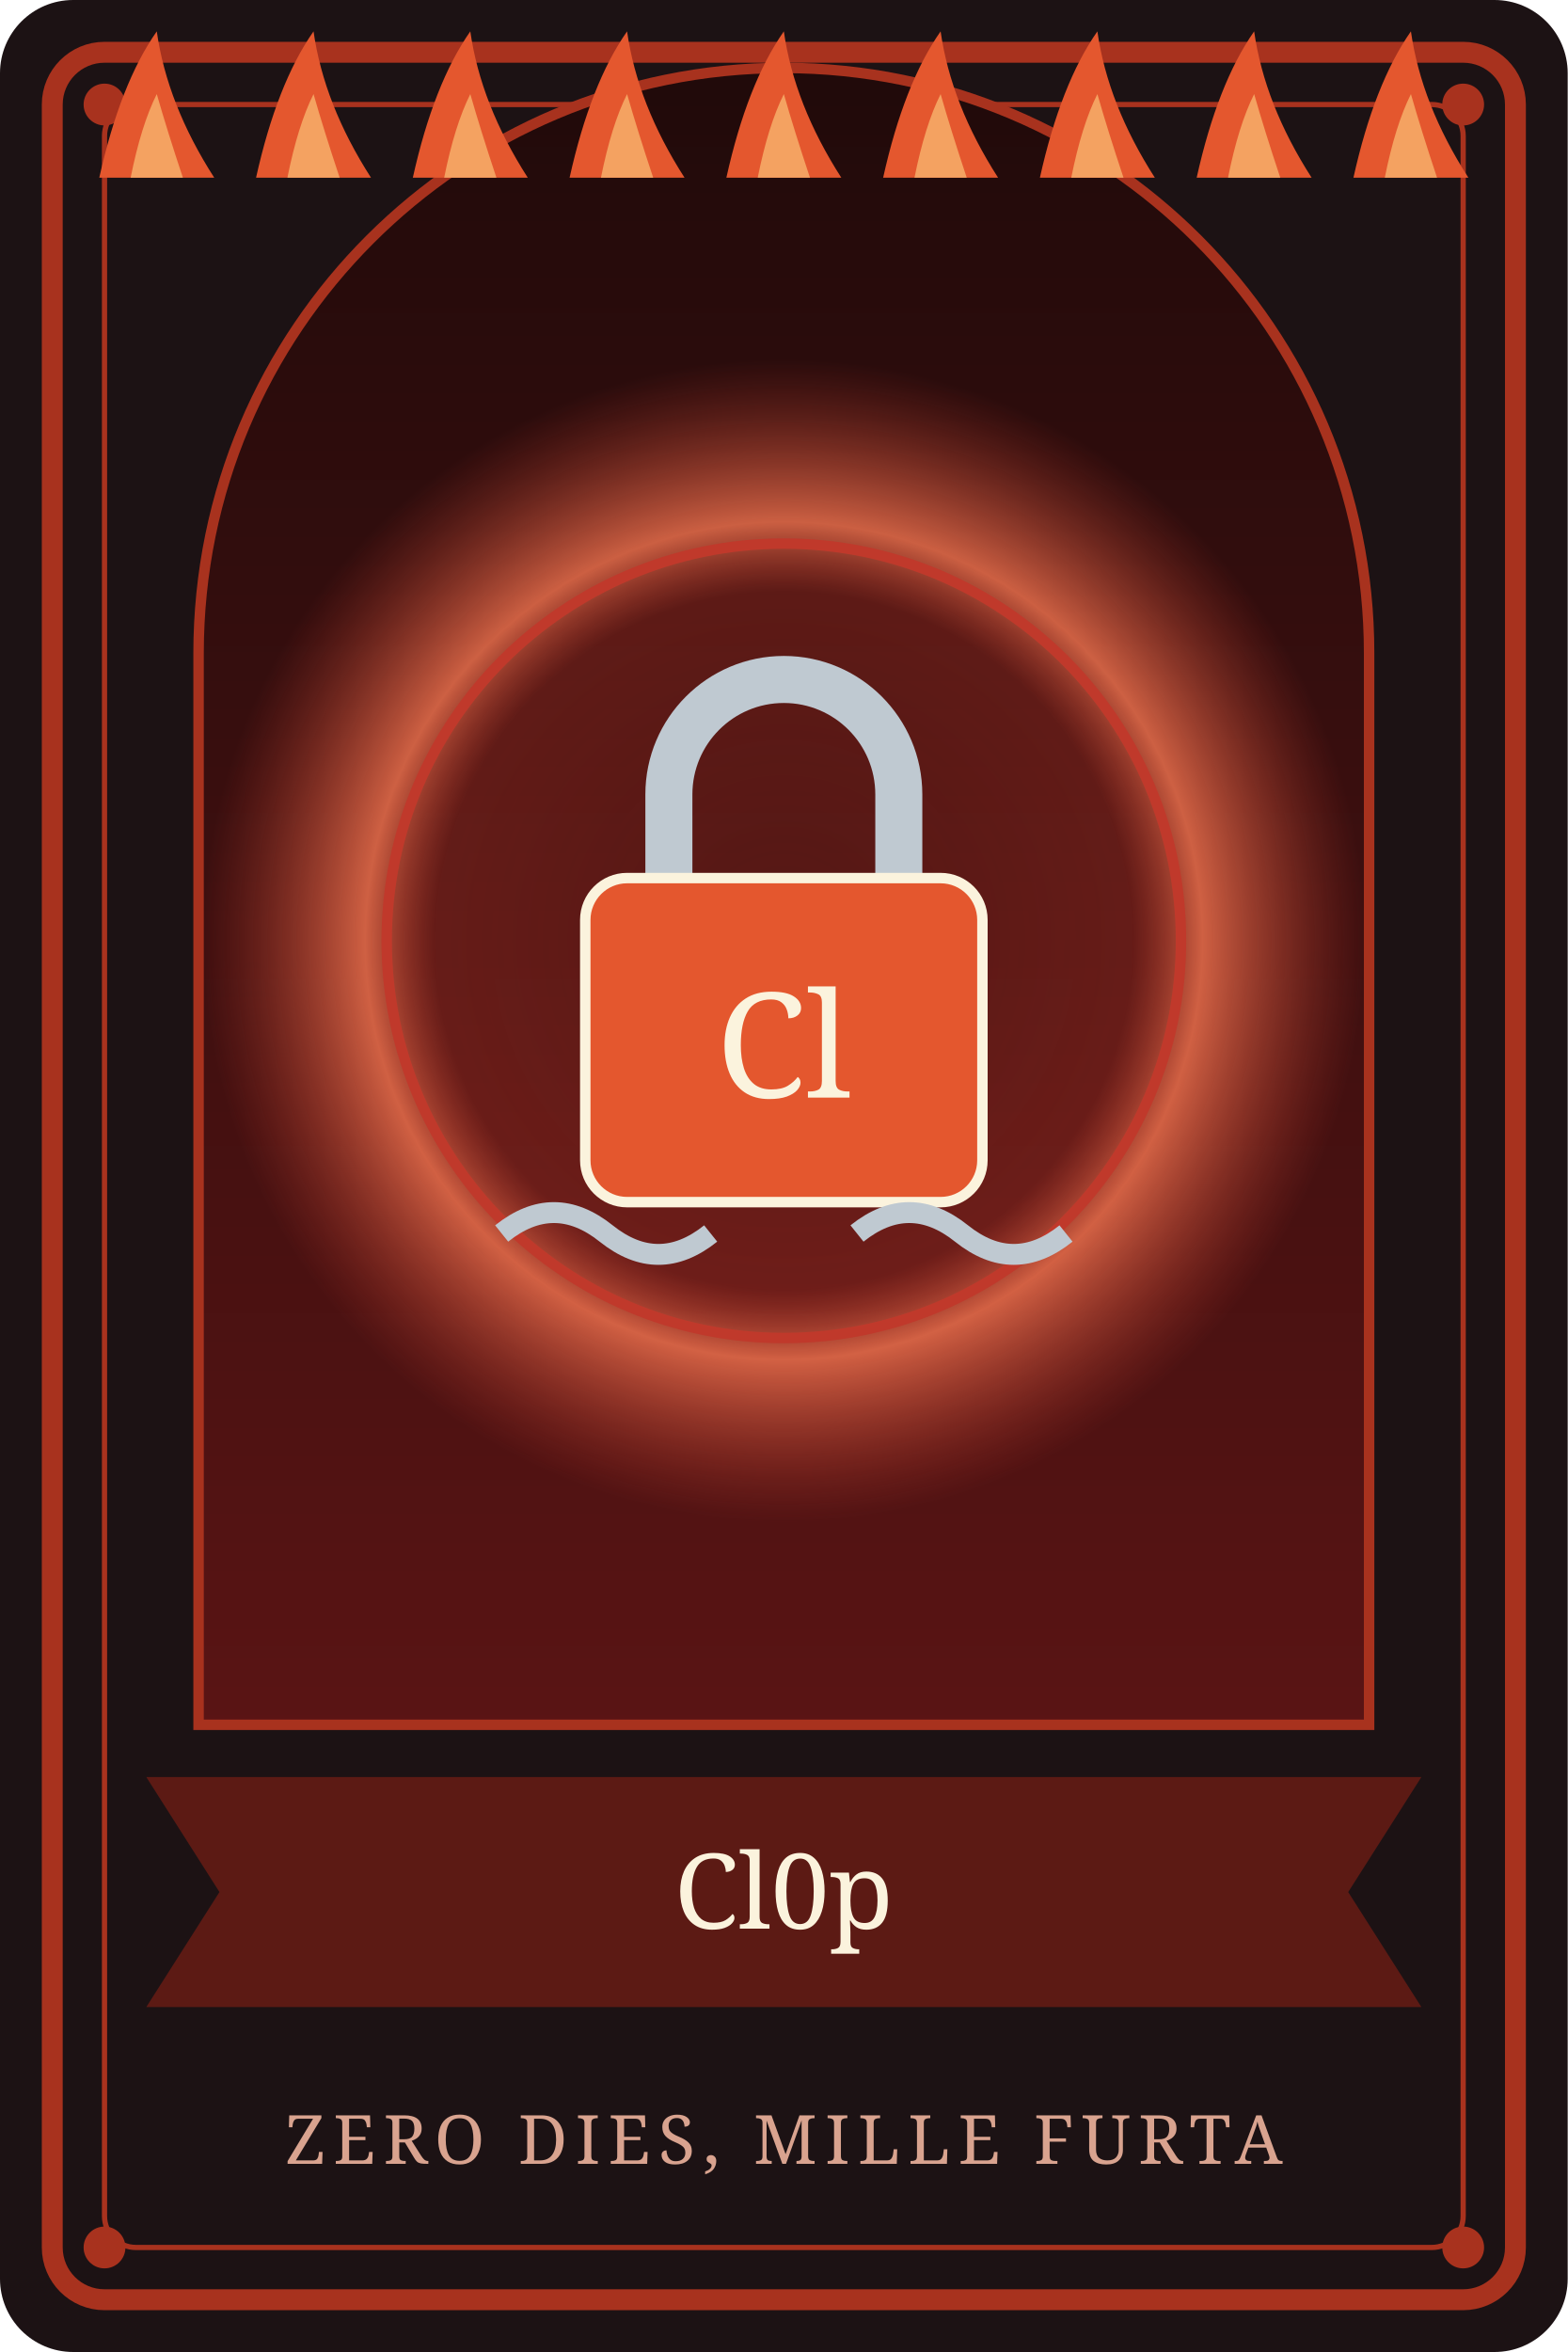
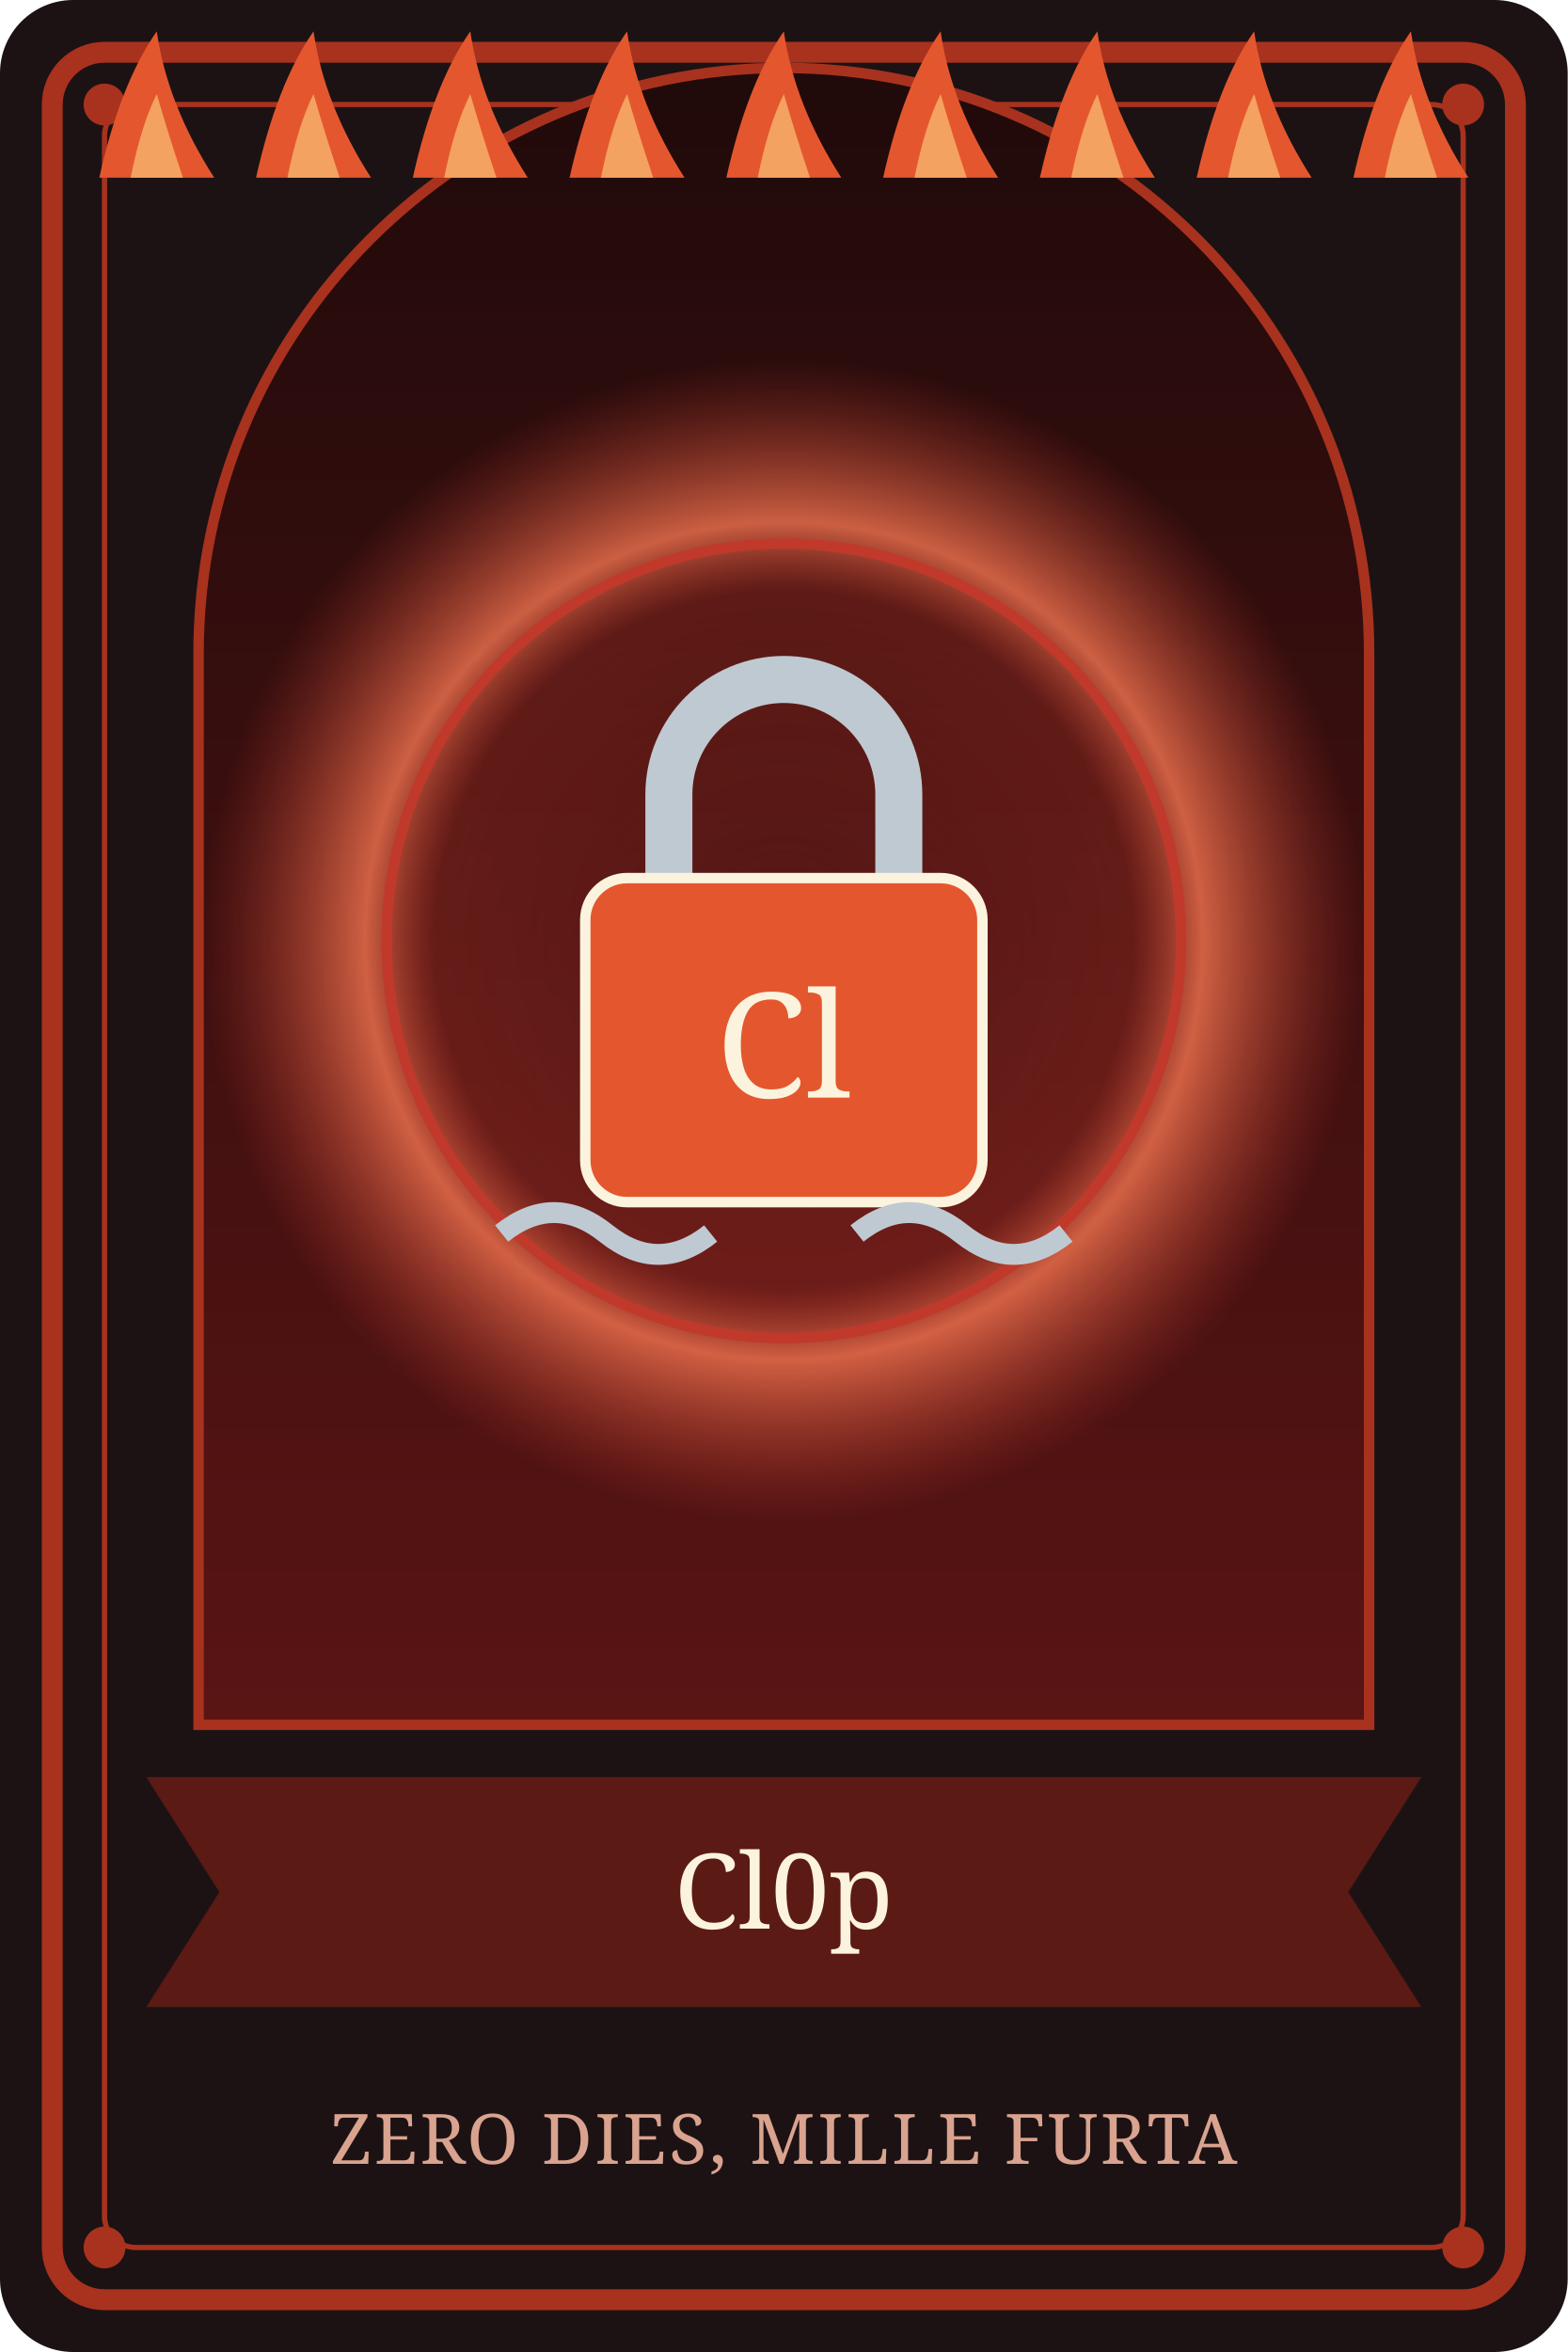
<svg xmlns="http://www.w3.org/2000/svg" viewBox="0 0 300 450" role="img" aria-label="Cl0p">
  <defs>
    <radialGradient id="s-d-cl0p-halo">
      <stop offset="0%" stop-color="#c0392b" stop-opacity="0.18" />
      <stop offset="60%" stop-color="#c0392b" stop-opacity="0.3" />
      <stop offset="72%" stop-color="#ff7b54" stop-opacity="0.75" />
      <stop offset="100%" stop-color="#c0392b" stop-opacity="0" />
    </radialGradient>
    <linearGradient id="s-d-cl0p-niche" x1="0" y1="0" x2="0" y2="1">
      <stop offset="0%" stop-color="#200a0a" />
      <stop offset="100%" stop-color="#5a1414" />
    </linearGradient>
  </defs>
  <rect width="300" height="450" rx="14" fill="#1c1214" />
  <rect x="10" y="10" width="280" height="430" rx="10" fill="none" stroke="#a8321e" stroke-width="4" />
  <rect x="20" y="20" width="260" height="410" rx="6" fill="none" stroke="#a8321e" stroke-width="1" />
  <g fill="#a8321e">
    <circle cx="20" cy="20" r="4" />
    <circle cx="280" cy="20" r="4" />
    <circle cx="20" cy="430" r="4" />
    <circle cx="280" cy="430" r="4" />
  </g>
  <path d="M38 330 V125 A112 112 0 0 1 262 125 V330 Z" fill="url(#s-d-cl0p-niche)" stroke="#a8321e" stroke-width="2" />
  <circle cx="150" cy="180" r="112" fill="url(#s-d-cl0p-halo)" />
  <circle cx="150" cy="180" r="76" fill="none" stroke="#c0392b" stroke-width="2" />
  <g>
    <path d="M128 172 V152 A22 22 0 0 1 172 152 V172" fill="none" stroke="#bfc9d1" stroke-width="9" />
    <rect x="112" y="168" width="76" height="62" rx="8" fill="#e4572e" stroke="#fbf3dd" stroke-width="2" />
    <text x="150" y="210" text-anchor="middle" font-family="'EB Garamond', Georgia, serif" font-size="28" fill="#fbf3dd">Cl</text>
    <path d="M96 236 q10 -8 20 0 q10 8 20 0 M164 236 q10 -8 20 0 q10 8 20 0" fill="none" stroke="#bfc9d1" stroke-width="4" />
  </g>
  <g fill="#e4572e">
    <path d="M19 34 Q23 16 30 6 Q32 20 41 34 Z" />
    <path d="M49 34 Q53 16 60 6 Q62 20 71 34 Z" />
    <path d="M79 34 Q83 16 90 6 Q92 20 101 34 Z" />
    <path d="M109 34 Q113 16 120 6 Q122 20 131 34 Z" />
    <path d="M139 34 Q143 16 150 6 Q152 20 161 34 Z" />
    <path d="M169 34 Q173 16 180 6 Q182 20 191 34 Z" />
    <path d="M199 34 Q203 16 210 6 Q212 20 221 34 Z" />
    <path d="M229 34 Q233 16 240 6 Q242 20 251 34 Z" />
    <path d="M259 34 Q263 16 270 6 Q272 20 281 34 Z" />
  </g>
  <g fill="#f4a261">
    <path d="M25 34 Q27 24 30 18 Q32 25 35 34 Z" />
    <path d="M55 34 Q57 24 60 18 Q62 25 65 34 Z" />
    <path d="M85 34 Q87 24 90 18 Q92 25 95 34 Z" />
    <path d="M115 34 Q117 24 120 18 Q122 25 125 34 Z" />
    <path d="M145 34 Q147 24 150 18 Q152 25 155 34 Z" />
    <path d="M175 34 Q177 24 180 18 Q182 25 185 34 Z" />
    <path d="M205 34 Q207 24 210 18 Q212 25 215 34 Z" />
    <path d="M235 34 Q237 24 240 18 Q242 25 245 34 Z" />
    <path d="M265 34 Q267 24 270 18 Q272 25 275 34 Z" />
  </g>
  <path d="M28 340 h244 l-14 22 l14 22 h-244 l14 -22 z" fill="#5c1a14" />
  <text x="150" y="369" text-anchor="middle" font-family="'EB Garamond', Georgia, serif" font-size="20" fill="#fbf3dd">Cl0p</text>
-   <text x="150" y="414" text-anchor="middle" font-family="'EB Garamond', Georgia, serif" font-size="13" letter-spacing="1.5" fill="#d9a38f">ZERO DIES, MILLE FURTA</text>
+   <text x="150" y="414" text-anchor="middle" font-family="'EB Garamond', Georgia, serif" font-size="13.3" letter-spacing="0.5" fill="#d9a38f">ZERO DIES, MILLE FURTA</text>
</svg>
